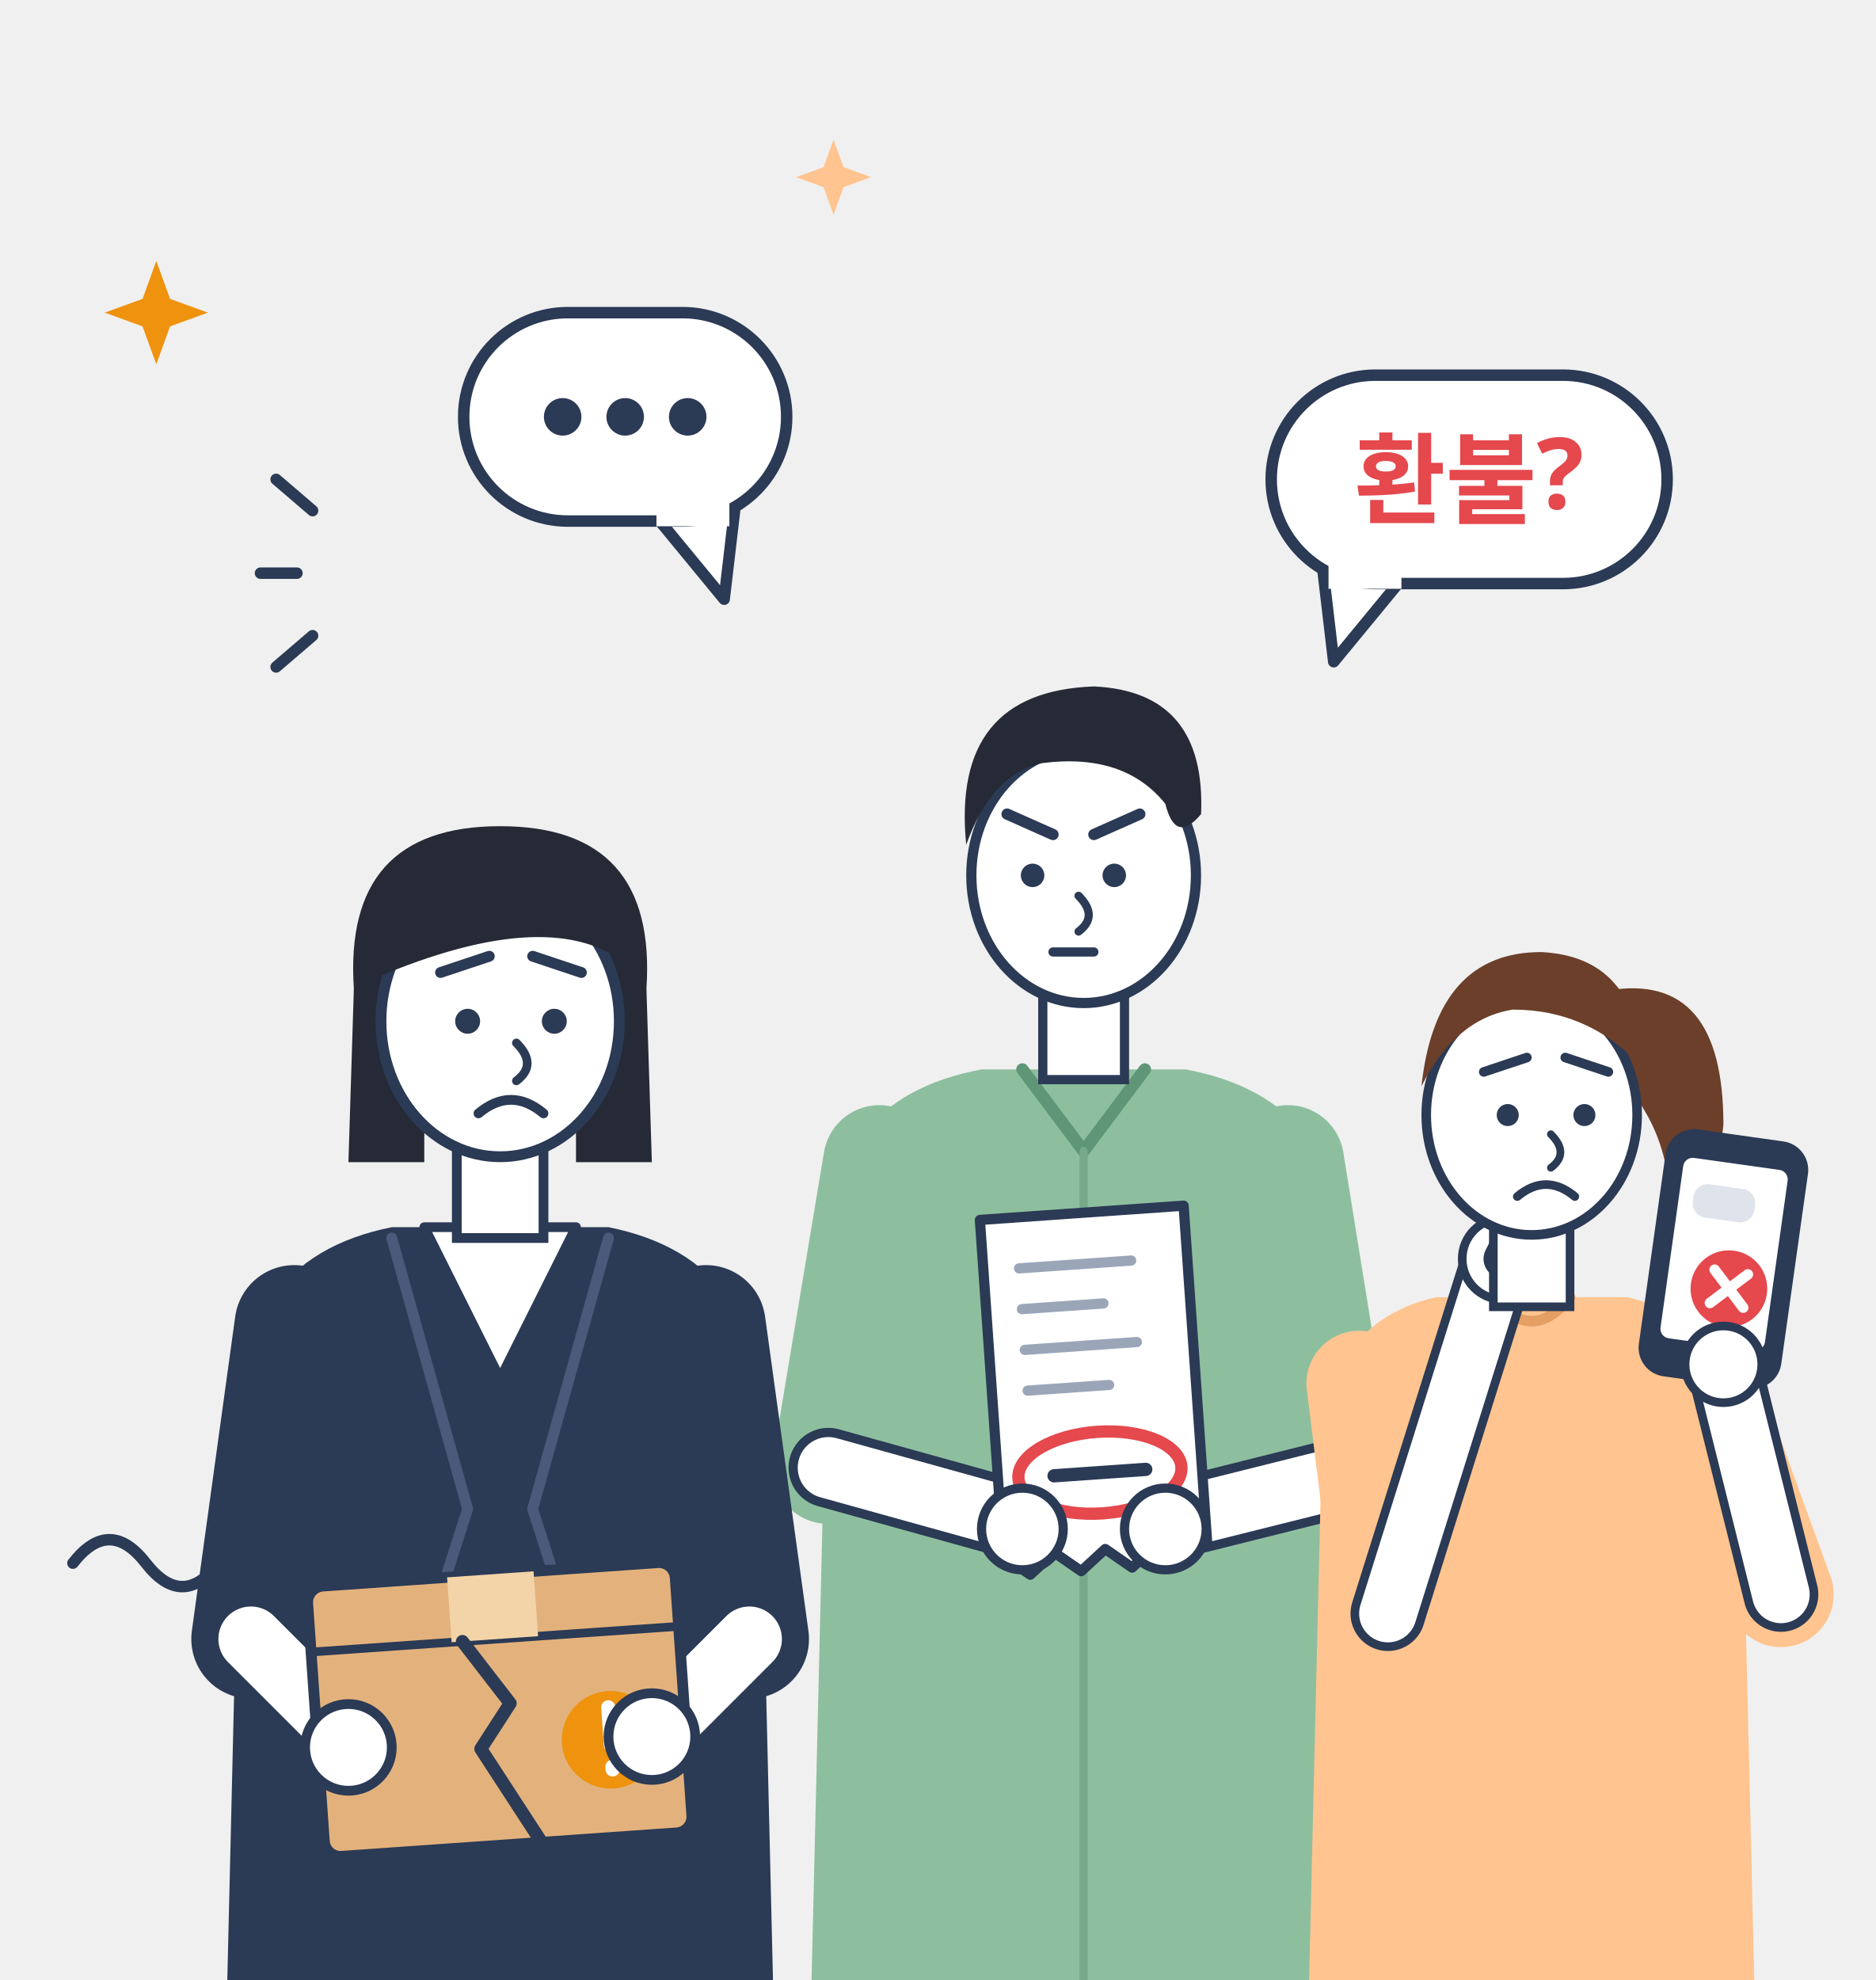
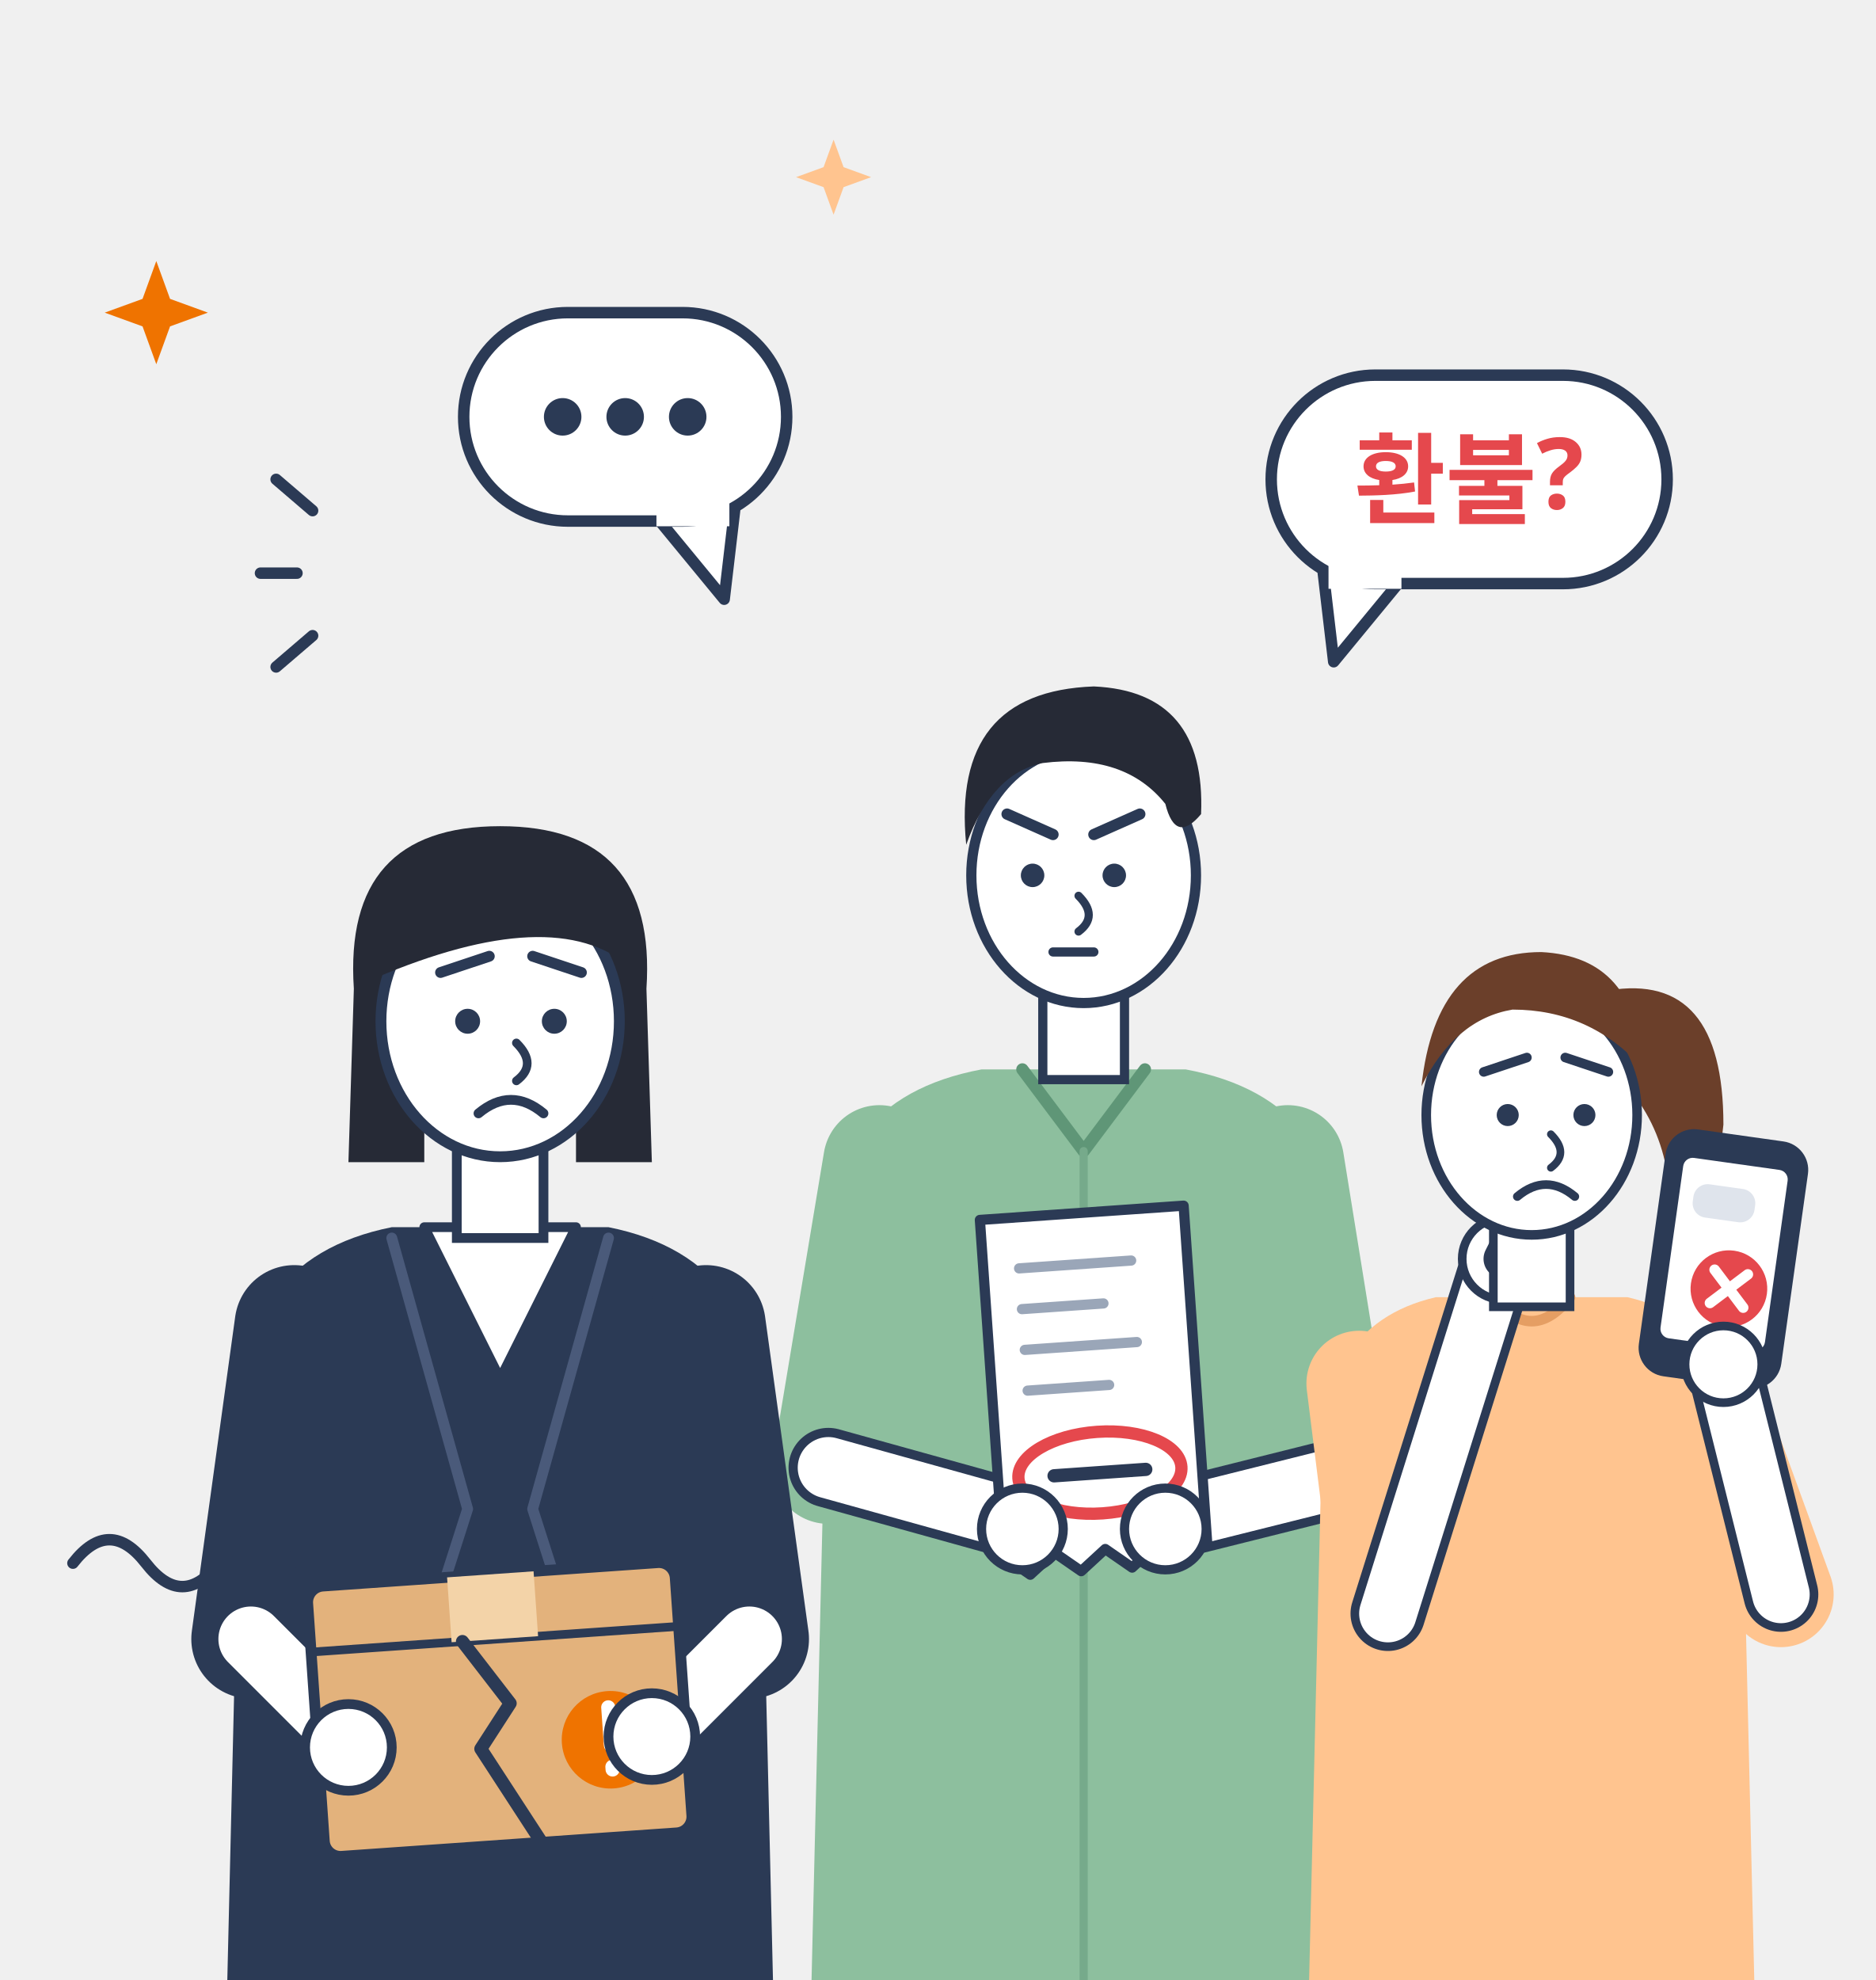
<svg xmlns="http://www.w3.org/2000/svg" viewBox="0 0 360 380">
  <defs>
    <clipPath id="cl">
      <rect x="0" y="0" width="360" height="380" />
    </clipPath>
  </defs>
  <g clip-path="url(#cl)">
    <g transform="translate(208 168) scale(0.98 0.98)">
      <path d="M-50 78 Q-52 44 -20 38 L20 38 Q52 44 50 78 L56 330 L-56 330 Z" fill="#8dbf9e" />
      <path d="M-12 38 L0 54 L12 38" fill="none" stroke="#5f9677" stroke-width="2.4" stroke-linecap="round" stroke-linejoin="round" />
      <path d="M0 54 L0 330" fill="none" stroke="#76aa8b" stroke-width="1.6" stroke-linecap="round" stroke-linejoin="round" />
      <path d="M-40 56 L-50 116" fill="none" stroke="#8dbf9e" stroke-width="22" stroke-linecap="round" stroke-linejoin="round" />
      <path d="M-50 116 L-14 126" fill="none" stroke="#2b3a55" stroke-width="15.6" stroke-linecap="round" stroke-linejoin="round" />
      <path d="M-50 116 L-14 126" fill="none" stroke="#ffffff" stroke-width="12" stroke-linecap="round" stroke-linejoin="round" />
      <path d="M40 56 L50 118" fill="none" stroke="#8dbf9e" stroke-width="22" stroke-linecap="round" stroke-linejoin="round" />
      <path d="M50 118 L18 126" fill="none" stroke="#2b3a55" stroke-width="15.6" stroke-linecap="round" stroke-linejoin="round" />
      <path d="M50 118 L18 126" fill="none" stroke="#ffffff" stroke-width="12" stroke-linecap="round" stroke-linejoin="round" />
      <g transform="translate(2 100) rotate(-4)">
        <path d="M-20 -34 L20 -34 L20 32 L15 36 L10 32 L5 36 L0 32 L-5 36 L-10 32 L-15 36 L-20 32 Z" fill="#ffffff" stroke="#2b3a55" stroke-width="2" stroke-linecap="round" stroke-linejoin="round" />
        <path d="M-13 -24 L9 -24" fill="none" stroke="#9aa6b8" stroke-width="2" stroke-linecap="round" stroke-linejoin="round" />
        <path d="M-13 -16 L3 -16" fill="none" stroke="#9aa6b8" stroke-width="2" stroke-linecap="round" stroke-linejoin="round" />
        <path d="M-13 -8 L9 -8" fill="none" stroke="#9aa6b8" stroke-width="2" stroke-linecap="round" stroke-linejoin="round" />
        <path d="M-13 0 L3 0" fill="none" stroke="#9aa6b8" stroke-width="2" stroke-linecap="round" stroke-linejoin="round" />
        <ellipse cx="0" cy="17" rx="16" ry="8" fill="none" stroke="#e5484d" stroke-width="2.4" />
        <path d="M-9 17 L9 17" fill="none" stroke="#2b3a55" stroke-width="2.6" stroke-linecap="round" stroke-linejoin="round" />
      </g>
      <circle cx="16" cy="128" r="8" fill="#ffffff" stroke="#2b3a55" stroke-width="1.8" />
      <circle cx="-12" cy="128" r="8" fill="#ffffff" stroke="#2b3a55" stroke-width="1.8" />
      <rect x="-8" y="18" width="16" height="22" fill="#ffffff" stroke="#2b3a55" stroke-width="1.8" />
      <ellipse cx="0" cy="0" rx="22" ry="25" fill="#ffffff" stroke="#2b3a55" stroke-width="2" />
      <path d="M-23 -6 Q-26 -36 2 -37 Q24 -36 23 -12 Q18 -6 16 -14 Q8 -24 -8 -22 Q-18 -20 -23 -6 Z" fill="#262a36" />
      <path d="M-15 -12 L-6 -8" fill="none" stroke="#2b3a55" stroke-width="2.2" stroke-linecap="round" stroke-linejoin="round" />
      <path d="M2 -8 L11 -12" fill="none" stroke="#2b3a55" stroke-width="2.2" stroke-linecap="round" stroke-linejoin="round" />
      <circle cx="-10" cy="0" r="2.3" fill="#2b3a55" />
      <circle cx="6" cy="0" r="2.3" fill="#2b3a55" />
      <path d="M-1 4 q4 4 0 7" fill="none" stroke="#2b3a55" stroke-width="1.6" stroke-linecap="round" stroke-linejoin="round" />
      <path d="M-6 15 l8 0" fill="none" stroke="#2b3a55" stroke-width="1.8" stroke-linecap="round" stroke-linejoin="round" />
    </g>
    <g transform="translate(294 214) scale(0.92 0.92)">
      <path d="M16 -26 Q40 -30 40 2 Q38 22 28 30 Q32 6 18 -8 Z" fill="#6b3f2a" />
      <path d="M-44 78 Q-46 44 -20 38 L20 38 Q46 44 44 78 L50 330 L-50 330 Z" fill="#ffc48f" />
      <path d="M-8 38 Q0 48 8 38" fill="none" stroke="#e59e63" stroke-width="2.2" stroke-linecap="round" stroke-linejoin="round" />
      <path d="M36 56 L52 100" fill="none" stroke="#ffc48f" stroke-width="22" stroke-linecap="round" stroke-linejoin="round" />
      <path d="M52 100 L40 52" fill="none" stroke="#2b3a55" stroke-width="15.6" stroke-linecap="round" stroke-linejoin="round" />
      <path d="M52 100 L40 52" fill="none" stroke="#ffffff" stroke-width="12" stroke-linecap="round" stroke-linejoin="round" />
      <g transform="translate(40 30) rotate(8)">
        <rect x="-15" y="-26" width="30" height="52" rx="6" fill="#2b3a55" />
        <rect x="-11" y="-20" width="22" height="38" rx="2" fill="#ffffff" />
        <rect x="-8" y="-15" width="13" height="7" rx="3" fill="#dfe4ec" />
        <circle cx="2" cy="6" r="8" fill="#e5484d" />
        <path d="M-1.5 2.5 L5.5 9.5 M5.5 2.5 L-1.5 9.5" fill="none" stroke="#ffffff" stroke-width="2.2" stroke-linecap="round" stroke-linejoin="round" />
      </g>
      <circle cx="40" cy="52" r="8" fill="#ffffff" stroke="#2b3a55" stroke-width="1.8" />
      <path d="M-36 56 L-30 104" fill="none" stroke="#ffc48f" stroke-width="22" stroke-linecap="round" stroke-linejoin="round" />
      <path d="M-30 104 L-8 34" fill="none" stroke="#2b3a55" stroke-width="15.6" stroke-linecap="round" stroke-linejoin="round" />
      <path d="M-30 104 L-8 34" fill="none" stroke="#ffffff" stroke-width="12" stroke-linecap="round" stroke-linejoin="round" />
      <circle cx="-6" cy="30" r="8.5" fill="#ffffff" stroke="#2b3a55" stroke-width="1.8" />
      <path d="M-6 30 L2 14" fill="none" stroke="#2b3a55" stroke-width="8.1" stroke-linecap="round" stroke-linejoin="round" />
      <path d="M-6 30 L2 14" fill="none" stroke="#ffffff" stroke-width="4.5" stroke-linecap="round" stroke-linejoin="round" />
      <rect x="-8" y="18" width="16" height="22" fill="#ffffff" stroke="#2b3a55" stroke-width="1.8" />
      <ellipse cx="0" cy="0" rx="22" ry="25" fill="#ffffff" stroke="#2b3a55" stroke-width="2" />
      <path d="M-23 -6 Q-20 -34 2 -34 Q22 -33 23 -10 Q12 -22 -4 -22 Q-16 -20 -23 -6 Z" fill="#6b3f2a" />
      <path d="M-10 -9 L-1 -12" fill="none" stroke="#2b3a55" stroke-width="2" stroke-linecap="round" stroke-linejoin="round" />
      <path d="M7 -12 L16 -9" fill="none" stroke="#2b3a55" stroke-width="2" stroke-linecap="round" stroke-linejoin="round" />
      <circle cx="-5" cy="0" r="2.3" fill="#2b3a55" />
      <circle cx="11" cy="0" r="2.3" fill="#2b3a55" />
      <path d="M4 4 q4 4 0 7" fill="none" stroke="#2b3a55" stroke-width="1.6" stroke-linecap="round" stroke-linejoin="round" />
      <path d="M-3 17 q6 -5 12 0" fill="none" stroke="#2b3a55" stroke-width="1.8" stroke-linecap="round" stroke-linejoin="round" />
    </g>
    <g transform="translate(96 196) scale(1.04 1.04)">
      <path d="M-27 -6 Q-29 -36 0 -36 Q29 -36 27 -6 L28 26 L14 26 L14 -4 L-14 -4 L-14 26 L-28 26 Z" fill="#262a36" />
      <path d="M-48 78 Q-50 44 -20 38 L20 38 Q50 44 48 78 L54 330 L-54 330 Z" fill="#2b3a55" />
      <path d="M-14 38 L0 66 L14 38 Z" fill="#ffffff" stroke="#2b3a55" stroke-width="1.8" stroke-linecap="round" stroke-linejoin="round" />
      <path d="M-20 40 L-6 90 L-22 140" fill="none" stroke="#4a5a7a" stroke-width="2" stroke-linecap="round" stroke-linejoin="round" />
      <path d="M20 40 L6 90 L22 140" fill="none" stroke="#4a5a7a" stroke-width="2" stroke-linecap="round" stroke-linejoin="round" />
      <path d="M-38 56 L-46 114" fill="none" stroke="#2b3a55" stroke-width="22" stroke-linecap="round" stroke-linejoin="round" />
      <path d="M-46 114 L-28 132" fill="none" stroke="#2b3a55" stroke-width="15.6" stroke-linecap="round" stroke-linejoin="round" />
      <path d="M-46 114 L-28 132" fill="none" stroke="#ffffff" stroke-width="12" stroke-linecap="round" stroke-linejoin="round" />
      <path d="M38 56 L46 114" fill="none" stroke="#2b3a55" stroke-width="22" stroke-linecap="round" stroke-linejoin="round" />
      <path d="M46 114 L28 132" fill="none" stroke="#2b3a55" stroke-width="15.6" stroke-linecap="round" stroke-linejoin="round" />
      <path d="M46 114 L28 132" fill="none" stroke="#ffffff" stroke-width="12" stroke-linecap="round" stroke-linejoin="round" />
      <g transform="translate(0 128) rotate(-4)">
        <rect x="-34" y="-26" width="68" height="50" rx="3" fill="#e3b27c" stroke="#2b3a55" stroke-width="2" />
        <path d="M-34 -14 L34 -14" fill="none" stroke="#2b3a55" stroke-width="1.6" stroke-linecap="round" stroke-linejoin="round" />
        <rect x="-8" y="-26" width="16" height="12" fill="#f3d3a8" />
        <path d="M-6 -14 L2 -2 L-4 6 L6 24" fill="none" stroke="#2b3a55" stroke-width="2.4" stroke-linecap="round" stroke-linejoin="round" />
-         <circle cx="20" cy="6" r="9" fill="#ef920e" />
+         <circle cx="20" cy="6" r="9" fill="#ef7300" />
        <path d="M20 0 L20 7 M20 11 L20 11.5" fill="none" stroke="#ffffff" stroke-width="2.6" stroke-linecap="round" stroke-linejoin="round" />
      </g>
      <circle cx="-28" cy="134" r="8" fill="#ffffff" stroke="#2b3a55" stroke-width="1.8" />
      <circle cx="28" cy="132" r="8" fill="#ffffff" stroke="#2b3a55" stroke-width="1.8" />
      <rect x="-8" y="18" width="16" height="22" fill="#ffffff" stroke="#2b3a55" stroke-width="1.8" />
      <ellipse cx="0" cy="0" rx="22" ry="25" fill="#ffffff" stroke="#2b3a55" stroke-width="2" />
      <path d="M-23 -8 Q-16 -30 4 -30 Q20 -29 24 -10 Q10 -22 -23 -8 Z" fill="#262a36" />
      <path d="M-11 -9 L-2 -12" fill="none" stroke="#2b3a55" stroke-width="2" stroke-linecap="round" stroke-linejoin="round" />
      <path d="M6 -12 L15 -9" fill="none" stroke="#2b3a55" stroke-width="2" stroke-linecap="round" stroke-linejoin="round" />
      <circle cx="-6" cy="0" r="2.3" fill="#2b3a55" />
      <circle cx="10" cy="0" r="2.3" fill="#2b3a55" />
      <path d="M3 4 q4 4 0 7" fill="none" stroke="#2b3a55" stroke-width="1.6" stroke-linecap="round" stroke-linejoin="round" />
      <path d="M-4 17 q6 -5 12 0" fill="none" stroke="#2b3a55" stroke-width="1.8" stroke-linecap="round" stroke-linejoin="round" />
    </g>
    <path d="M254.0 110.0 L256.0 127.0 L270.0 110.0" fill="#ffffff" stroke="#2b3a55" stroke-width="2.2" stroke-linecap="round" stroke-linejoin="round" />
    <rect x="244.0" y="72.0" width="76" height="40" rx="20.0" fill="#ffffff" stroke="#2b3a55" stroke-width="2.2" />
    <rect x="255.0" y="108.0" width="14" height="5" fill="#ffffff" />
    <text x="282" y="99" text-anchor="middle" font-family="sans-serif" font-size="19" font-weight="800" fill="#e5484d">환불?</text>
    <path d="M125.0 98.0 L139.0 115.0 L141.0 98.0" fill="#ffffff" stroke="#2b3a55" stroke-width="2.2" stroke-linecap="round" stroke-linejoin="round" />
    <rect x="89.0" y="60.0" width="62" height="40" rx="20.0" fill="#ffffff" stroke="#2b3a55" stroke-width="2.2" />
    <rect x="126.0" y="96.0" width="14" height="5" fill="#ffffff" />
    <circle cx="108" cy="80" r="3.6" fill="#2b3a55" />
    <circle cx="120" cy="80" r="3.6" fill="#2b3a55" />
    <circle cx="132" cy="80" r="3.6" fill="#2b3a55" />
    <path d="M60 98 L53 92" fill="none" stroke="#2b3a55" stroke-width="2.2" stroke-linecap="round" stroke-linejoin="round" />
    <path d="M57 110 L50 110" fill="none" stroke="#2b3a55" stroke-width="2.2" stroke-linecap="round" stroke-linejoin="round" />
    <path d="M60 122 L53 128" fill="none" stroke="#2b3a55" stroke-width="2.2" stroke-linecap="round" stroke-linejoin="round" />
    <path d="M14 300 q7 -9 14 0 t14 0 t14 0" fill="none" stroke="#2b3a55" stroke-width="2.2" stroke-linecap="round" stroke-linejoin="round" />
-     <path d="M30 50.1 L32.64 57.36 L39.9 60 L32.64 62.64 L30 69.9 L27.36 62.64 L20.1 60 L27.36 57.36 Z" fill="#ef920e" />
+     <path d="M30 50.1 L32.64 57.36 L39.9 60 L32.64 62.64 L30 69.9 L27.36 62.64 L20.1 60 L27.36 57.36 Z" fill="#ef7300" />
    <path d="M160 26.8 L161.92 32.08 L167.2 34 L161.92 35.92 L160 41.2 L158.08 35.92 L152.8 34 L158.08 32.08 Z" fill="#ffc48f" />
  </g>
</svg>
